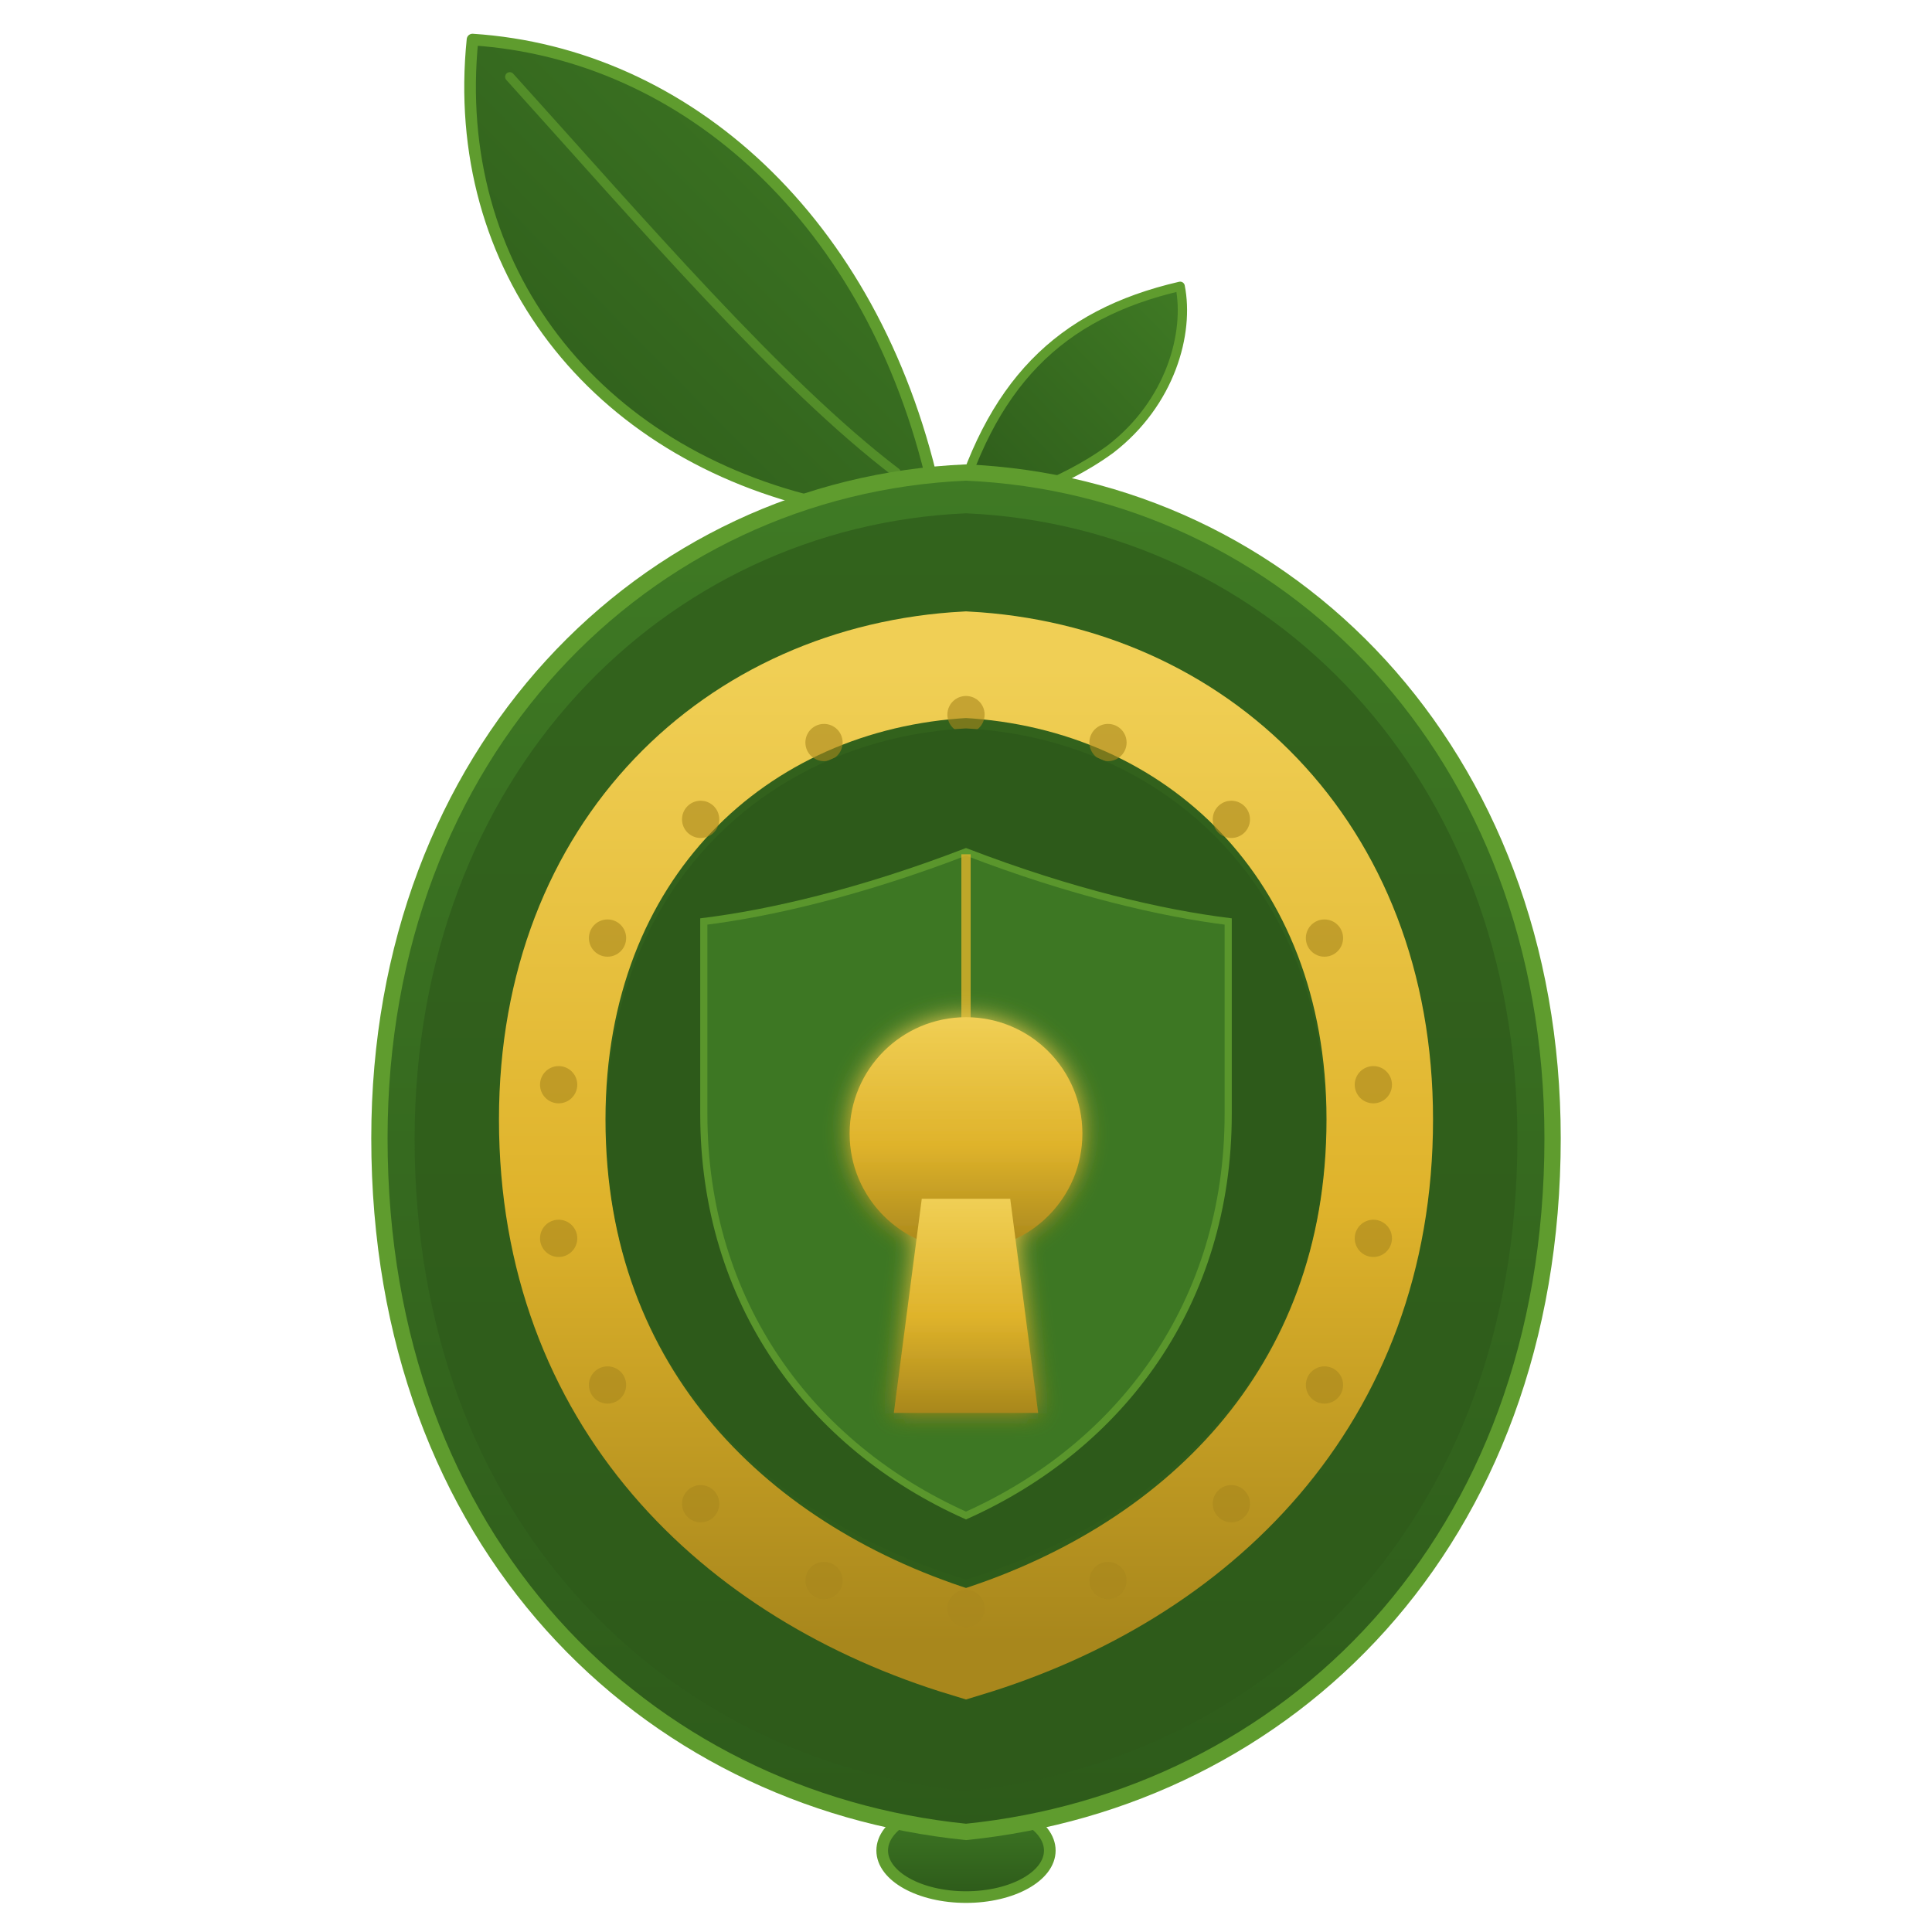
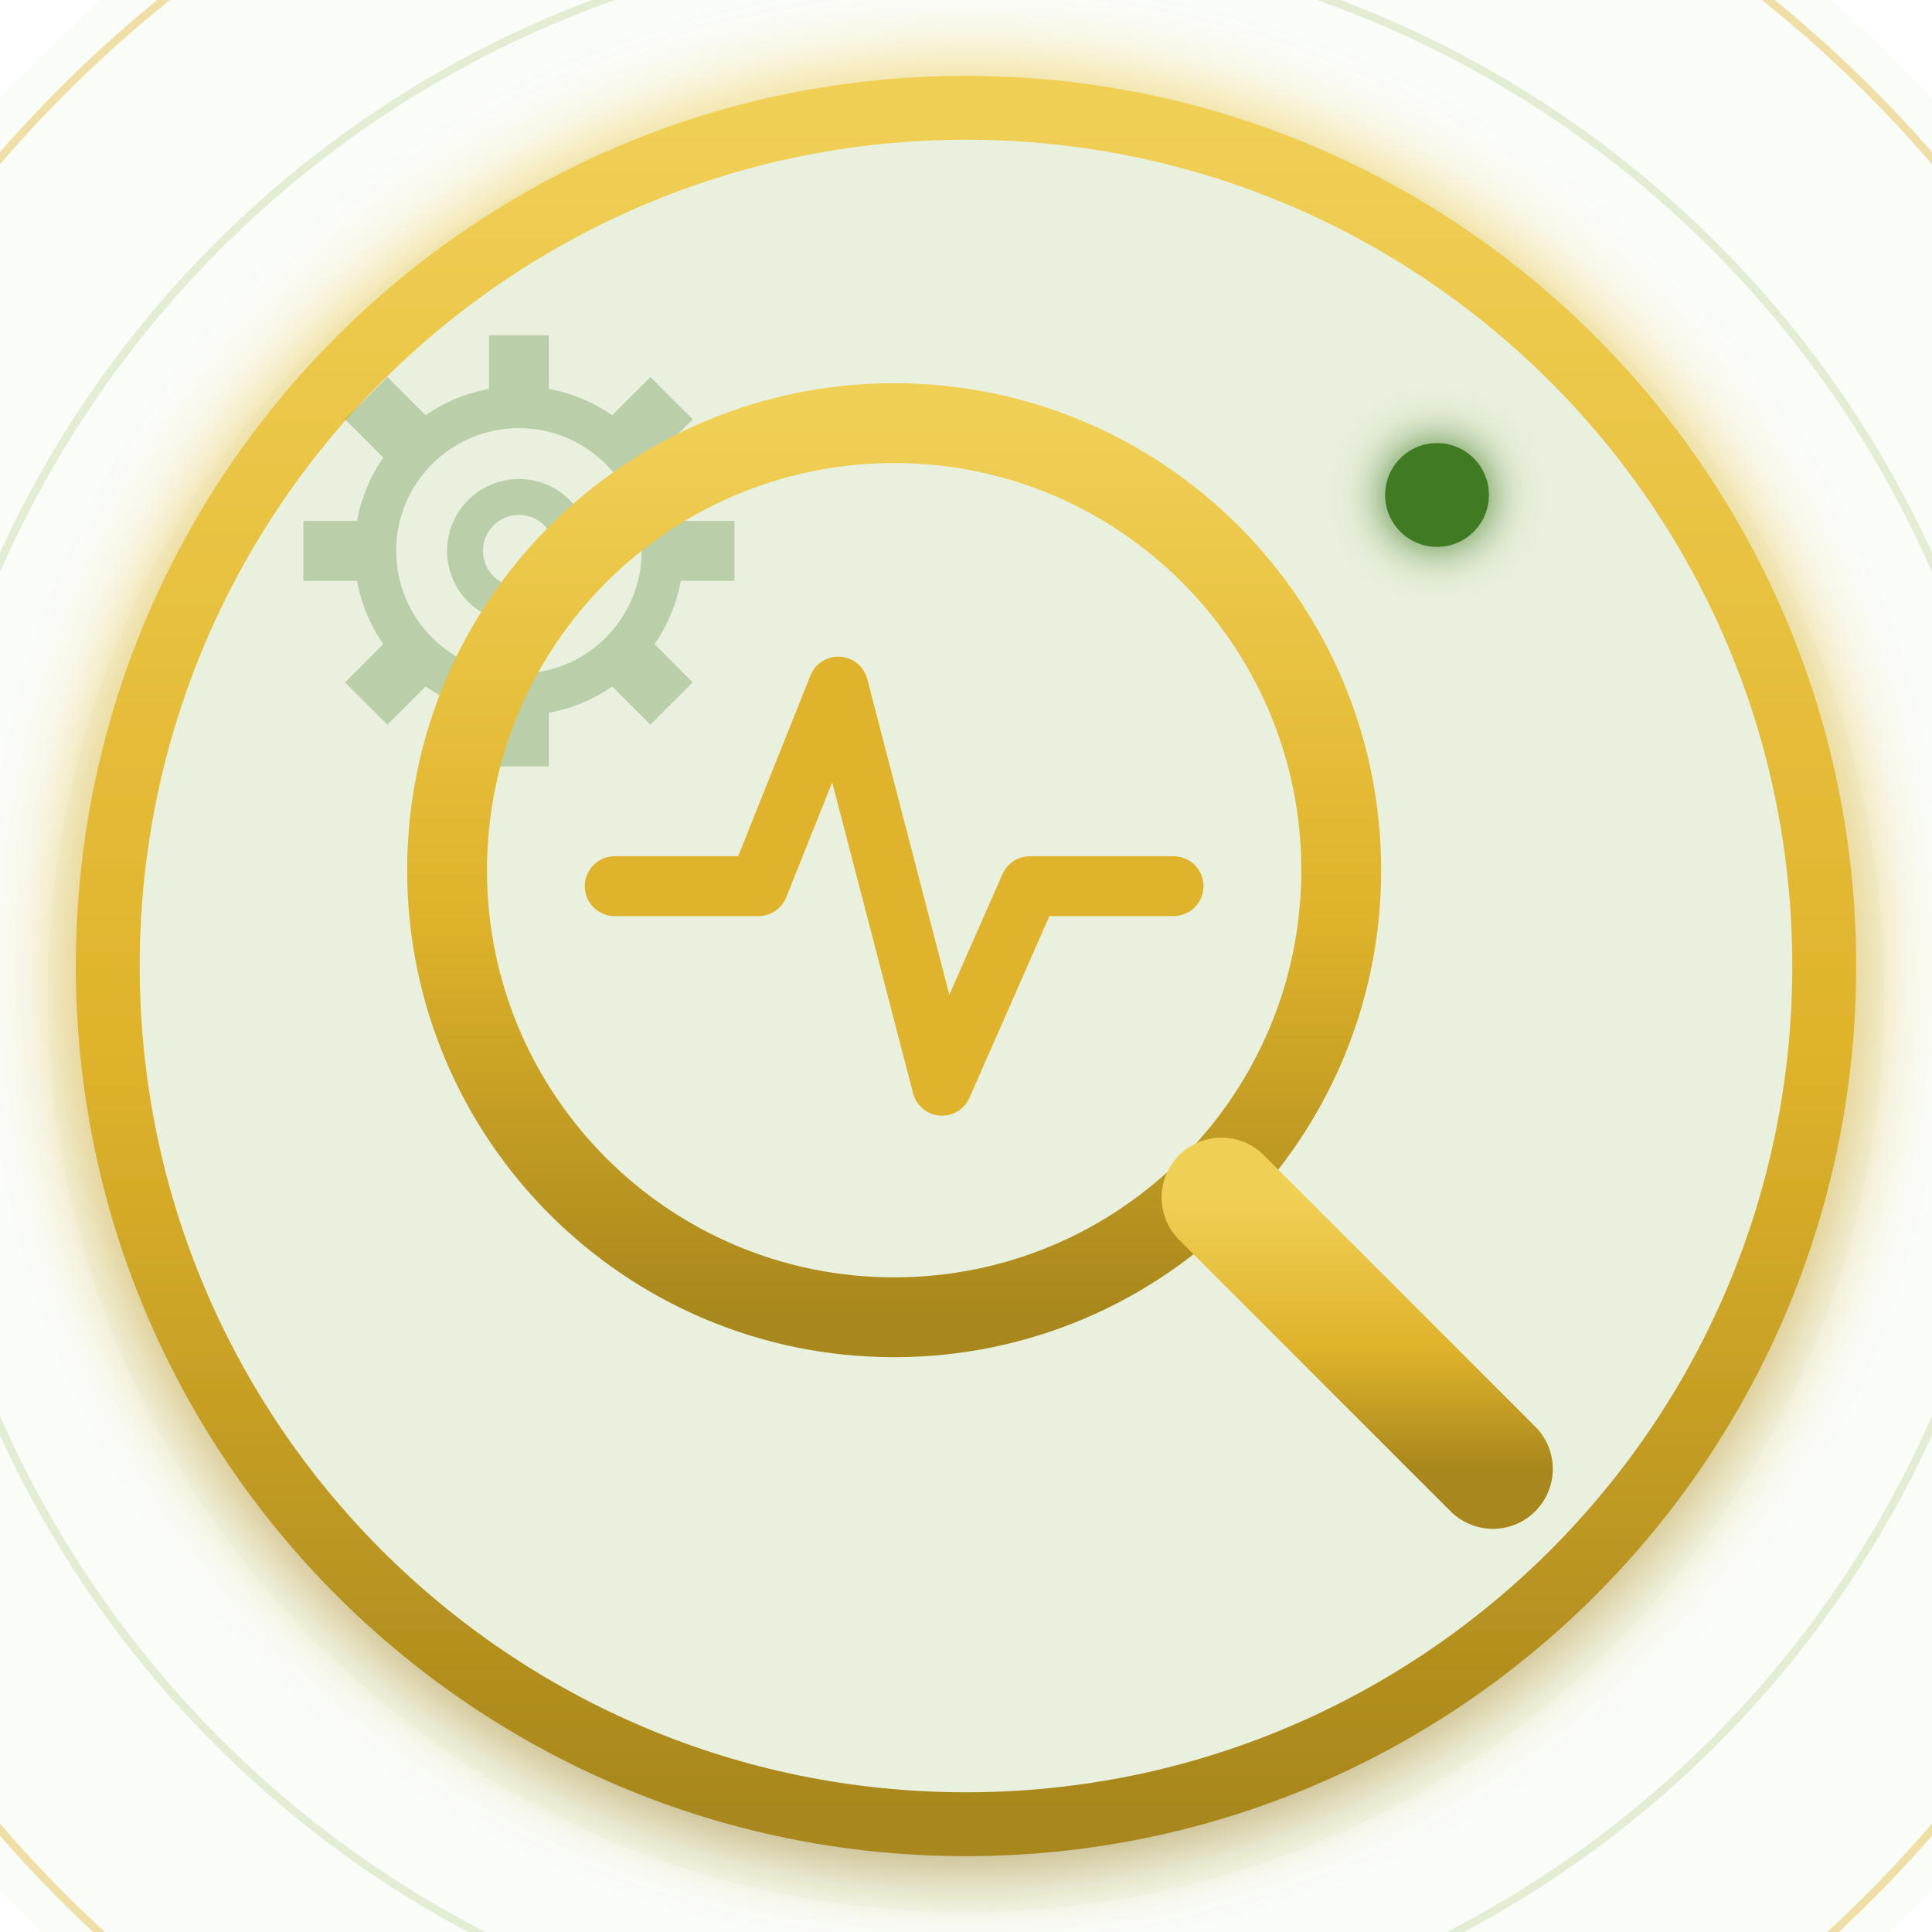
- <svg xmlns="http://www.w3.org/2000/svg" width="830" height="830" viewBox="-415 -495 830 830">
-   <style>
-   .vD{display:none}
-   @media (prefers-color-scheme: dark){ .vD{display:block} .vL{display:none} }
- </style>
-   <g class="vL">
-     <defs>
-       <radialGradient id="bggL" cx="50%" cy="45%" r="72%">
-         <stop offset="0%" stop-color="#ffffff" />
-         <stop offset="100%" stop-color="#f2f6ea" />
-       </radialGradient>
-       <linearGradient id="goldgL" x1="0" y1="0" x2="0" y2="1">
-         <stop offset="0%" stop-color="#f0cf55" />
-         <stop offset="55%" stop-color="#dfb32b" />
-         <stop offset="100%" stop-color="#a8871c" />
-       </linearGradient>
-       <linearGradient id="bodygL" x1="0" y1="0" x2="0" y2="1">
-         <stop offset="0%" stop-color="#3f7a24" />
-         <stop offset="100%" stop-color="#2d5a1a" />
-       </linearGradient>
-       <linearGradient id="leafgL" x1="0" y1="1" x2="1" y2="0">
-         <stop offset="0%" stop-color="#2d5a1a" />
-         <stop offset="100%" stop-color="#3f7a24" />
-       </linearGradient>
-       <linearGradient id="textgL" x1="0" y1="0" x2="0" y2="1">
-         <stop offset="0%" stop-color="#3f7a24" />
-         <stop offset="100%" stop-color="#1d3f10" />
-       </linearGradient>
-       <filter id="glowL" x="-150%" y="-150%" width="400%" height="400%">
-         <feGaussianBlur stdDeviation="5" result="b" />
-         <feMerge>
-           <feMergeNode in="b" />
-           <feMergeNode in="SourceGraphic" />
-         </feMerge>
-       </filter>
-       <filter id="blur18L">
-         <feGaussianBlur stdDeviation="18" />
-       </filter>
-     </defs>
-     <g>
-       <path d="M-6,-270 C 10,-330 40,-360 92,-372 C 96,-352 88,-322 62,-302 C 40,-286 16,-280 -6,-270 Z" fill="url(#leafgL)" stroke="#5f9c2e" stroke-width="4" stroke-linejoin="round" />
-       <path d="M-14,-286 C -40,-400 -120,-472 -212,-478 C -222,-380 -160,-300 -60,-278 C -44,-276 -26,-278 -14,-286 Z" fill="url(#leafgL)" stroke="#5f9c2e" stroke-width="5" stroke-linejoin="round" />
-       <path d="M-30,-292 C -80,-330 -140,-400 -196,-462" fill="none" stroke="#5f9c2e" stroke-width="4" opacity="0.7" stroke-linecap="round" />
-       <ellipse cx="0" cy="300" rx="36" ry="20" fill="url(#bodygL)" stroke="#5f9c2e" stroke-width="5" />
-       <path d="M0,-292 C 138,-286 252,-172 252,-6 C 252,168 138,278 0,292 C -138,278 -252,168 -252,-6 C -252,-172 -138,-286 0,-292 Z" fill="url(#bodygL)" stroke="#5f9c2e" stroke-width="7" />
-       <path d="M0,-292 C 138,-286 252,-172 252,-6 C 252,168 138,278 0,292 C -138,278 -252,168 -252,-6 C -252,-172 -138,-286 0,-292 Z" transform="scale(0.94)" fill="#2d5a1a" opacity="0.7" />
-       <path d="M0,-238 C 112,-232 202,-148 202,-16 C 202,120 112,206 0,240 C -112,206 -202,120 -202,-16 C -202,-148 -112,-232 0,-238 Z" transform="scale(0.88)" fill="none" stroke="url(#goldgL)" stroke-width="52" />
-       <circle cx="0" cy="-188" r="8" fill="#a8871c" opacity="0.6" />
-       <circle cx="61" cy="-176" r="8" fill="#a8871c" opacity="0.6" />
-       <circle cx="114" cy="-143" r="8" fill="#a8871c" opacity="0.6" />
-       <circle cx="154" cy="-92" r="8" fill="#a8871c" opacity="0.6" />
-       <circle cx="175" cy="-29" r="8" fill="#a8871c" opacity="0.6" />
-       <circle cx="175" cy="37" r="8" fill="#a8871c" opacity="0.6" />
-       <circle cx="154" cy="100" r="8" fill="#a8871c" opacity="0.6" />
-       <circle cx="114" cy="151" r="8" fill="#a8871c" opacity="0.6" />
-       <circle cx="61" cy="184" r="8" fill="#a8871c" opacity="0.6" />
-       <circle cx="0" cy="196" r="8" fill="#a8871c" opacity="0.6" />
-       <circle cx="-61" cy="184" r="8" fill="#a8871c" opacity="0.6" />
-       <circle cx="-114" cy="151" r="8" fill="#a8871c" opacity="0.6" />
-       <circle cx="-154" cy="100" r="8" fill="#a8871c" opacity="0.6" />
-       <circle cx="-175" cy="37" r="8" fill="#a8871c" opacity="0.6" />
-       <circle cx="-175" cy="-29" r="8" fill="#a8871c" opacity="0.6" />
-       <circle cx="-154" cy="-92" r="8" fill="#a8871c" opacity="0.6" />
-       <circle cx="-114" cy="-143" r="8" fill="#a8871c" opacity="0.6" />
-       <circle cx="-61" cy="-176" r="8" fill="#a8871c" opacity="0.6" />
-       <path d="M0,-238 C 112,-232 202,-148 202,-16 C 202,120 112,206 0,240 C -112,206 -202,120 -202,-16 C -202,-148 -112,-232 0,-238 Z" transform="scale(0.765)" fill="#2d5a1a" />
-       <path d="M0,-158 C 52,-138 96,-128 128,-124 L 128,-30 C 128,62 76,132 0,166 C -76,132 -128,62 -128,-30 L -128,-124 C -96,-128 -52,-138 0,-158 Z" fill="#3f7a24" stroke="#5f9c2e" stroke-width="3.5" opacity="0.9" transform="translate(0,10) scale(0.88)" />
-       <line x1="0" y1="-128" x2="0" y2="-56" stroke="#dfb32b" stroke-width="4" opacity="0.8" />
-       <g filter="url(#glowL)">
-         <circle cx="0" cy="-8" r="50" fill="url(#goldgL)" />
-         <path d="M-19,20 L-31,112 L31,112 L19,20 Z" fill="url(#goldgL)" />
-       </g>
+ <svg xmlns="http://www.w3.org/2000/svg" width="484" height="484" viewBox="270 263 484 484">
+   <defs>
+     <filter id="glow" x="-150%" y="-150%" width="400%" height="400%">
+       <feGaussianBlur stdDeviation="6" result="b" />
+       <feMerge>
+         <feMergeNode in="b" />
+         <feMergeNode in="SourceGraphic" />
+       </feMerge>
+     </filter>
+     <filter id="softglow" x="-80%" y="-80%" width="260%" height="260%">
+       <feGaussianBlur stdDeviation="10" result="b" />
+       <feMerge>
+         <feMergeNode in="b" />
+         <feMergeNode in="SourceGraphic" />
+       </feMerge>
+     </filter>
+     <radialGradient id="bgg" cx="50%" cy="42%" r="75%">
+       <stop offset="0%" stop-color="#ffffff" />
+       <stop offset="100%" stop-color="#f4f7ee" />
+     </radialGradient>
+     <linearGradient id="goldg" x1="0" y1="0" x2="0" y2="1">
+       <stop offset="0%" stop-color="#f0cf55" />
+       <stop offset="55%" stop-color="#dfb32b" />
+       <stop offset="100%" stop-color="#a8871c" />
+     </linearGradient>
+   </defs>
+   <circle cx="512" cy="512" r="330" fill="#cfe0b4" opacity="0.10" />
+   <circle cx="512" cy="512" r="230" fill="#b7d38e" opacity="0.08" />
+   <circle cx="512" cy="512" r="400" fill="none" stroke="#9dbb7a" stroke-width="3" stroke-dasharray="2 14" opacity="0.9" />
+   <circle cx="512" cy="512" r="400" fill="none" stroke="#dfb32b" stroke-width="1.5" opacity="0.35" />
+   <circle cx="512.0" cy="112.0" r="9" fill="#3f7a24" filter="url(#glow)" />
+   <circle cx="858.4" cy="312.0" r="9" fill="#3f7a24" filter="url(#glow)" />
+   <circle cx="858.4" cy="712.0" r="9" fill="#3f7a24" filter="url(#glow)" />
+   <circle cx="512.0" cy="912.0" r="9" fill="#3f7a24" filter="url(#glow)" />
+   <circle cx="165.6" cy="712.0" r="9" fill="#3f7a24" filter="url(#glow)" />
+   <circle cx="165.6" cy="312.0" r="9" fill="#3f7a24" filter="url(#glow)" />
+   <circle cx="512" cy="512" r="320" fill="none" stroke="#dfb32b" stroke-width="2" opacity="0.4" />
+   <circle cx="512" cy="512" r="265" fill="none" stroke="#cfe0b4" stroke-width="2" opacity="0.55" />
+   <g transform="translate(512,505)">
+     <g filter="url(#softglow)">
+       <circle r="215" fill="#e9f0dd" stroke="url(#goldg)" stroke-width="16" />
    </g>
-   </g>
-   <g class="vD">
-     <defs>
-       <radialGradient id="bggD" cx="50%" cy="45%" r="72%">
-         <stop offset="0%" stop-color="#0b1508" />
-         <stop offset="100%" stop-color="#050a04" />
-       </radialGradient>
-       <linearGradient id="goldgD" x1="0" y1="0" x2="0" y2="1">
-         <stop offset="0%" stop-color="#f6dd6a" />
-         <stop offset="55%" stop-color="#e8c132" />
-         <stop offset="100%" stop-color="#a8871c" />
-       </linearGradient>
-       <linearGradient id="bodygD" x1="0" y1="0" x2="0" y2="1">
-         <stop offset="0%" stop-color="#4a8c2a" />
-         <stop offset="100%" stop-color="#24471a" />
-       </linearGradient>
-       <linearGradient id="leafgD" x1="0" y1="1" x2="1" y2="0">
-         <stop offset="0%" stop-color="#24471a" />
-         <stop offset="100%" stop-color="#4a8c2a" />
-       </linearGradient>
-       <linearGradient id="textgD" x1="0" y1="0" x2="0" y2="1">
-         <stop offset="0%" stop-color="#4a8c2a" />
-         <stop offset="100%" stop-color="#16300f" />
-       </linearGradient>
-       <filter id="glowD" x="-150%" y="-150%" width="400%" height="400%">
-         <feGaussianBlur stdDeviation="5" result="b" />
-         <feMerge>
-           <feMergeNode in="b" />
-           <feMergeNode in="SourceGraphic" />
-         </feMerge>
-       </filter>
-       <filter id="blur18D">
-         <feGaussianBlur stdDeviation="18" />
-       </filter>
-     </defs>
-     <g>
-       <ellipse cx="0" cy="322" rx="95" ry="12" fill="#8fce3c" opacity="0.35" filter="url(#blur18D)" />
-       <path d="M-6,-270 C 10,-330 40,-360 92,-372 C 96,-352 88,-322 62,-302 C 40,-286 16,-280 -6,-270 Z" fill="url(#leafgD)" stroke="#8fce3c" stroke-width="4" stroke-linejoin="round" />
-       <path d="M-14,-286 C -40,-400 -120,-472 -212,-478 C -222,-380 -160,-300 -60,-278 C -44,-276 -26,-278 -14,-286 Z" fill="url(#leafgD)" stroke="#8fce3c" stroke-width="5" stroke-linejoin="round" />
-       <path d="M-30,-292 C -80,-330 -140,-400 -196,-462" fill="none" stroke="#8fce3c" stroke-width="4" opacity="0.7" stroke-linecap="round" />
-       <ellipse cx="0" cy="300" rx="36" ry="20" fill="url(#bodygD)" stroke="#8fce3c" stroke-width="5" />
-       <path d="M0,-292 C 138,-286 252,-172 252,-6 C 252,168 138,278 0,292 C -138,278 -252,168 -252,-6 C -252,-172 -138,-286 0,-292 Z" fill="url(#bodygD)" stroke="#8fce3c" stroke-width="7" />
-       <path d="M0,-292 C 138,-286 252,-172 252,-6 C 252,168 138,278 0,292 C -138,278 -252,168 -252,-6 C -252,-172 -138,-286 0,-292 Z" transform="scale(0.94)" fill="#24471a" opacity="0.7" />
-       <path d="M0,-238 C 112,-232 202,-148 202,-16 C 202,120 112,206 0,240 C -112,206 -202,120 -202,-16 C -202,-148 -112,-232 0,-238 Z" transform="scale(0.88)" fill="none" stroke="url(#goldgD)" stroke-width="52" />
-       <circle cx="0" cy="-188" r="8" fill="#a8871c" opacity="0.6" />
-       <circle cx="61" cy="-176" r="8" fill="#a8871c" opacity="0.6" />
-       <circle cx="114" cy="-143" r="8" fill="#a8871c" opacity="0.6" />
-       <circle cx="154" cy="-92" r="8" fill="#a8871c" opacity="0.6" />
-       <circle cx="175" cy="-29" r="8" fill="#a8871c" opacity="0.6" />
-       <circle cx="175" cy="37" r="8" fill="#a8871c" opacity="0.6" />
-       <circle cx="154" cy="100" r="8" fill="#a8871c" opacity="0.6" />
-       <circle cx="114" cy="151" r="8" fill="#a8871c" opacity="0.6" />
-       <circle cx="61" cy="184" r="8" fill="#a8871c" opacity="0.6" />
-       <circle cx="0" cy="196" r="8" fill="#a8871c" opacity="0.6" />
-       <circle cx="-61" cy="184" r="8" fill="#a8871c" opacity="0.6" />
-       <circle cx="-114" cy="151" r="8" fill="#a8871c" opacity="0.6" />
-       <circle cx="-154" cy="100" r="8" fill="#a8871c" opacity="0.6" />
-       <circle cx="-175" cy="37" r="8" fill="#a8871c" opacity="0.6" />
-       <circle cx="-175" cy="-29" r="8" fill="#a8871c" opacity="0.6" />
-       <circle cx="-154" cy="-92" r="8" fill="#a8871c" opacity="0.6" />
-       <circle cx="-114" cy="-143" r="8" fill="#a8871c" opacity="0.6" />
-       <circle cx="-61" cy="-176" r="8" fill="#a8871c" opacity="0.6" />
-       <path d="M0,-238 C 112,-232 202,-148 202,-16 C 202,120 112,206 0,240 C -112,206 -202,120 -202,-16 C -202,-148 -112,-232 0,-238 Z" transform="scale(0.765)" fill="#16300f" />
-       <path d="M0,-158 C 52,-138 96,-128 128,-124 L 128,-30 C 128,62 76,132 0,166 C -76,132 -128,62 -128,-30 L -128,-124 C -96,-128 -52,-138 0,-158 Z" fill="#24471a" stroke="#8fce3c" stroke-width="3.5" opacity="0.9" transform="translate(0,10) scale(0.88)" />
-       <line x1="0" y1="-128" x2="0" y2="-56" stroke="#e8c132" stroke-width="4" opacity="0.8" />
-       <g filter="url(#glowD)">
-         <circle cx="0" cy="-8" r="50" fill="url(#goldgD)" />
-         <path d="M-19,20 L-31,112 L31,112 L19,20 Z" fill="url(#goldgD)" />
-       </g>
+     <g transform="translate(-112,-104) scale(1.5)" opacity="0.28">
+       <circle r="24" fill="none" stroke="#3f7a24" stroke-width="7" />
+       <circle r="9" fill="none" stroke="#3f7a24" stroke-width="6" />
+       <line x1="24.0" y1="0.0" x2="36.0" y2="0.0" stroke="#3f7a24" stroke-width="10" />
+       <line x1="17.0" y1="17.0" x2="25.5" y2="25.5" stroke="#3f7a24" stroke-width="10" />
+       <line x1="0.0" y1="24.0" x2="0.0" y2="36.0" stroke="#3f7a24" stroke-width="10" />
+       <line x1="-17.0" y1="17.0" x2="-25.5" y2="25.5" stroke="#3f7a24" stroke-width="10" />
+       <line x1="-24.0" y1="0.0" x2="-36.0" y2="0.0" stroke="#3f7a24" stroke-width="10" />
+       <line x1="-17.0" y1="-17.0" x2="-25.5" y2="-25.5" stroke="#3f7a24" stroke-width="10" />
+       <line x1="-0.0" y1="-24.0" x2="-0.0" y2="-36.0" stroke="#3f7a24" stroke-width="10" />
+       <line x1="17.0" y1="-17.0" x2="25.5" y2="-25.5" stroke="#3f7a24" stroke-width="10" />
    </g>
+     <g transform="translate(-18,-24)">
+       <circle cx="0" cy="0" r="112" fill="none" stroke="url(#goldg)" stroke-width="20" />
+       <path d="M-70,4 L-34,4 L-14,-46 L12,54 L34,4 L70,4" fill="none" stroke="#dfb32b" stroke-width="15" stroke-linecap="round" stroke-linejoin="round" />
+       <line x1="82" y1="82" x2="150" y2="150" stroke="url(#goldg)" stroke-width="30" stroke-linecap="round" />
+     </g>
+     <circle cx="118" cy="-118" r="13" fill="#3f7a24" filter="url(#glow)" />
  </g>
</svg>
